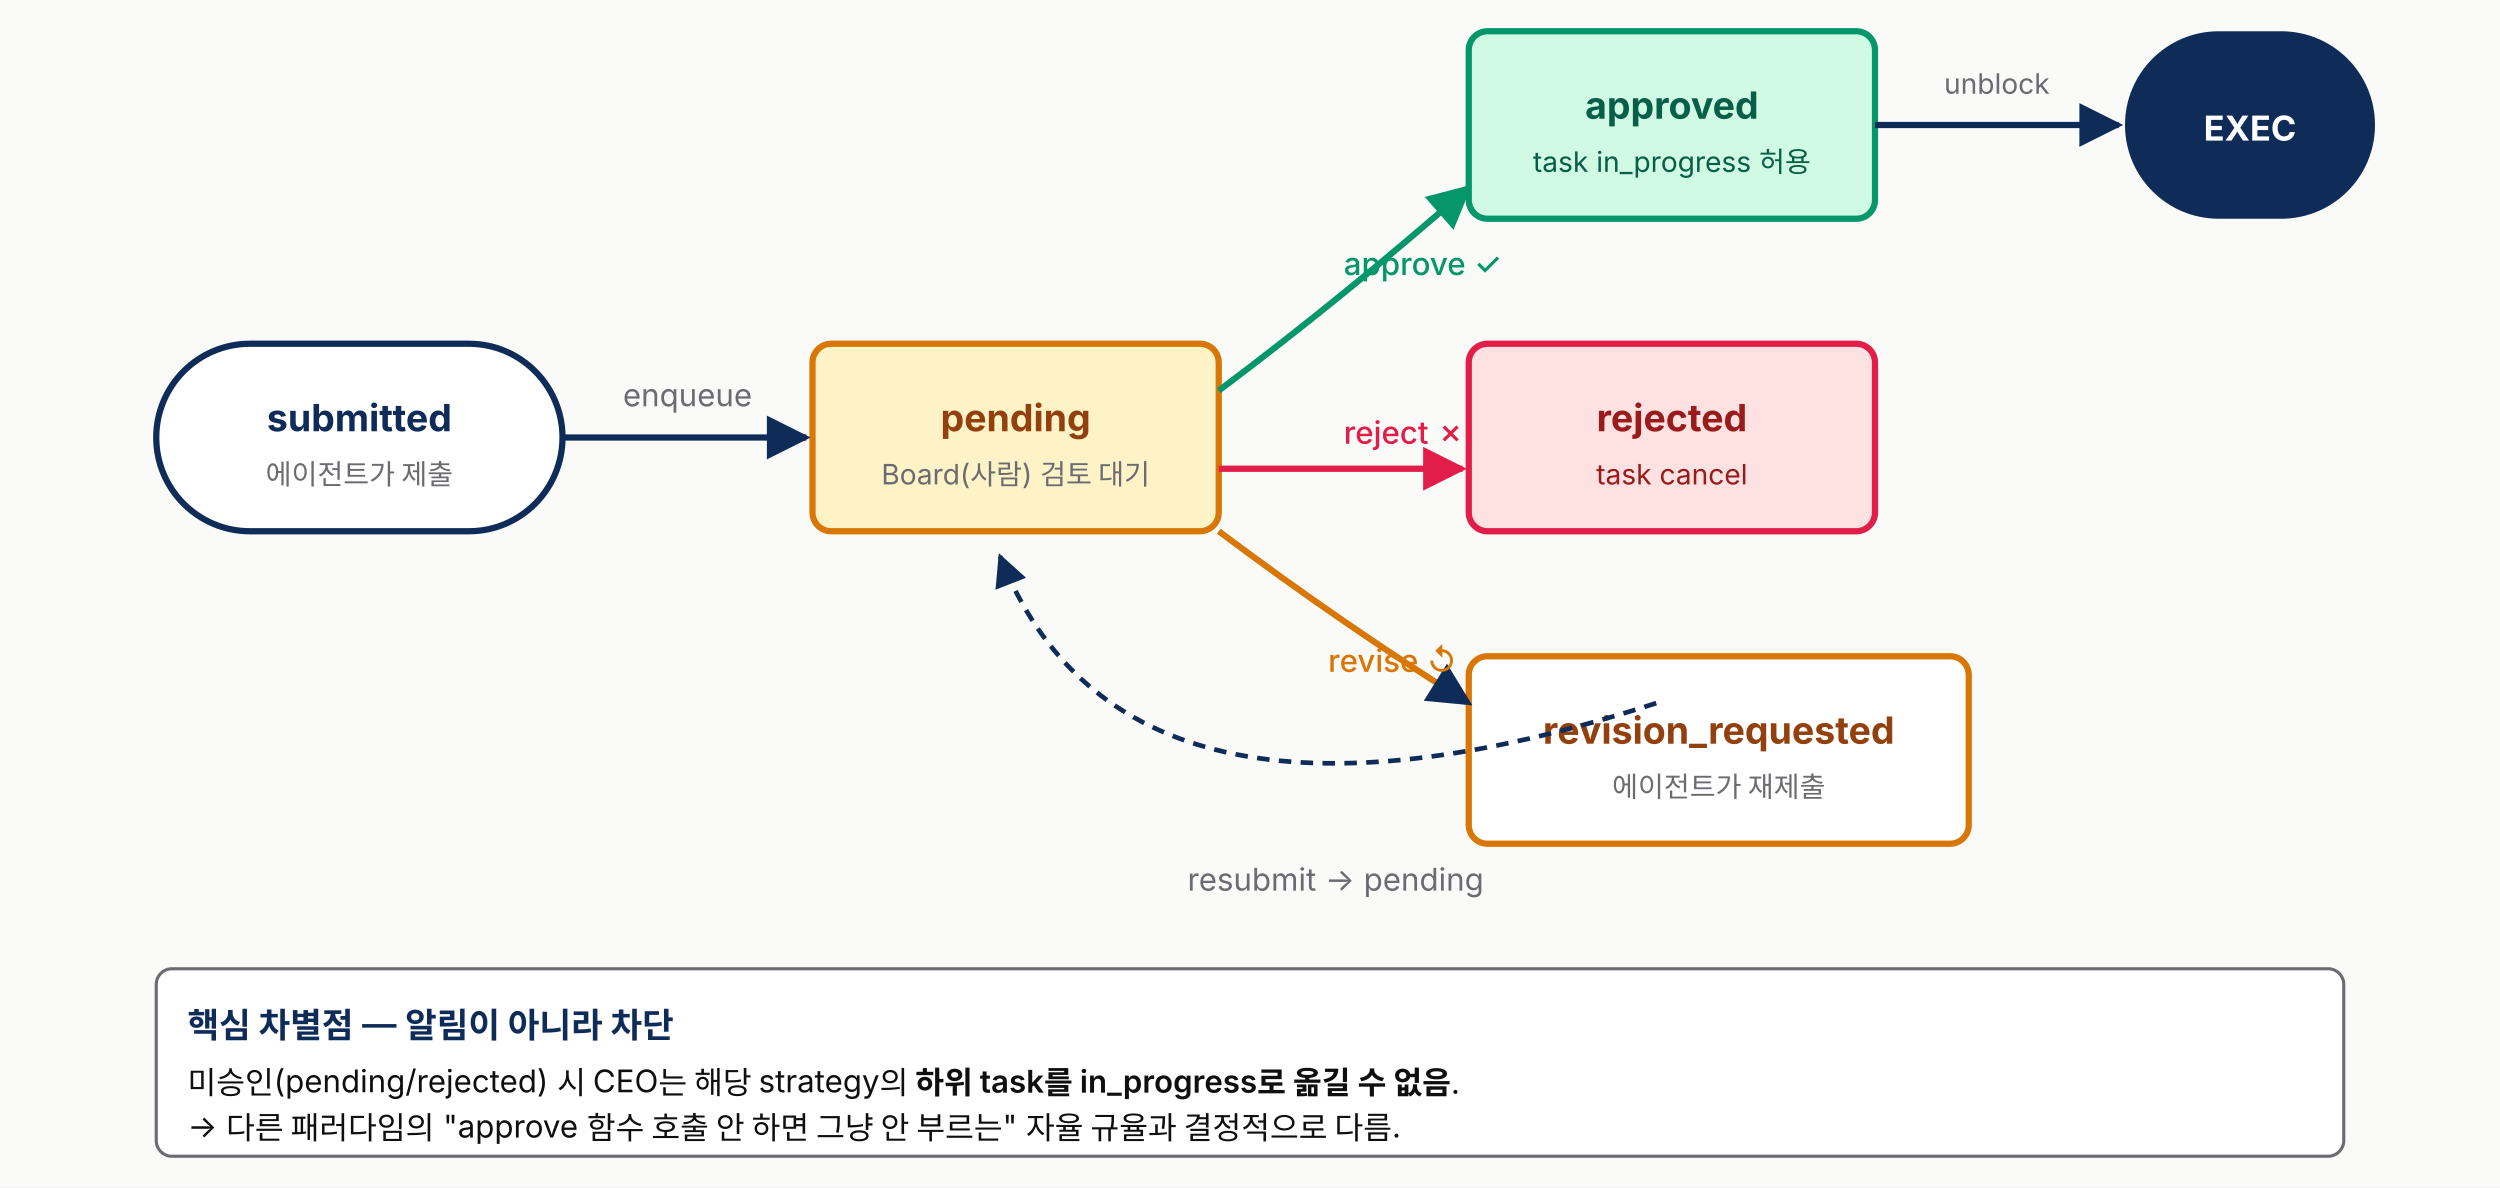
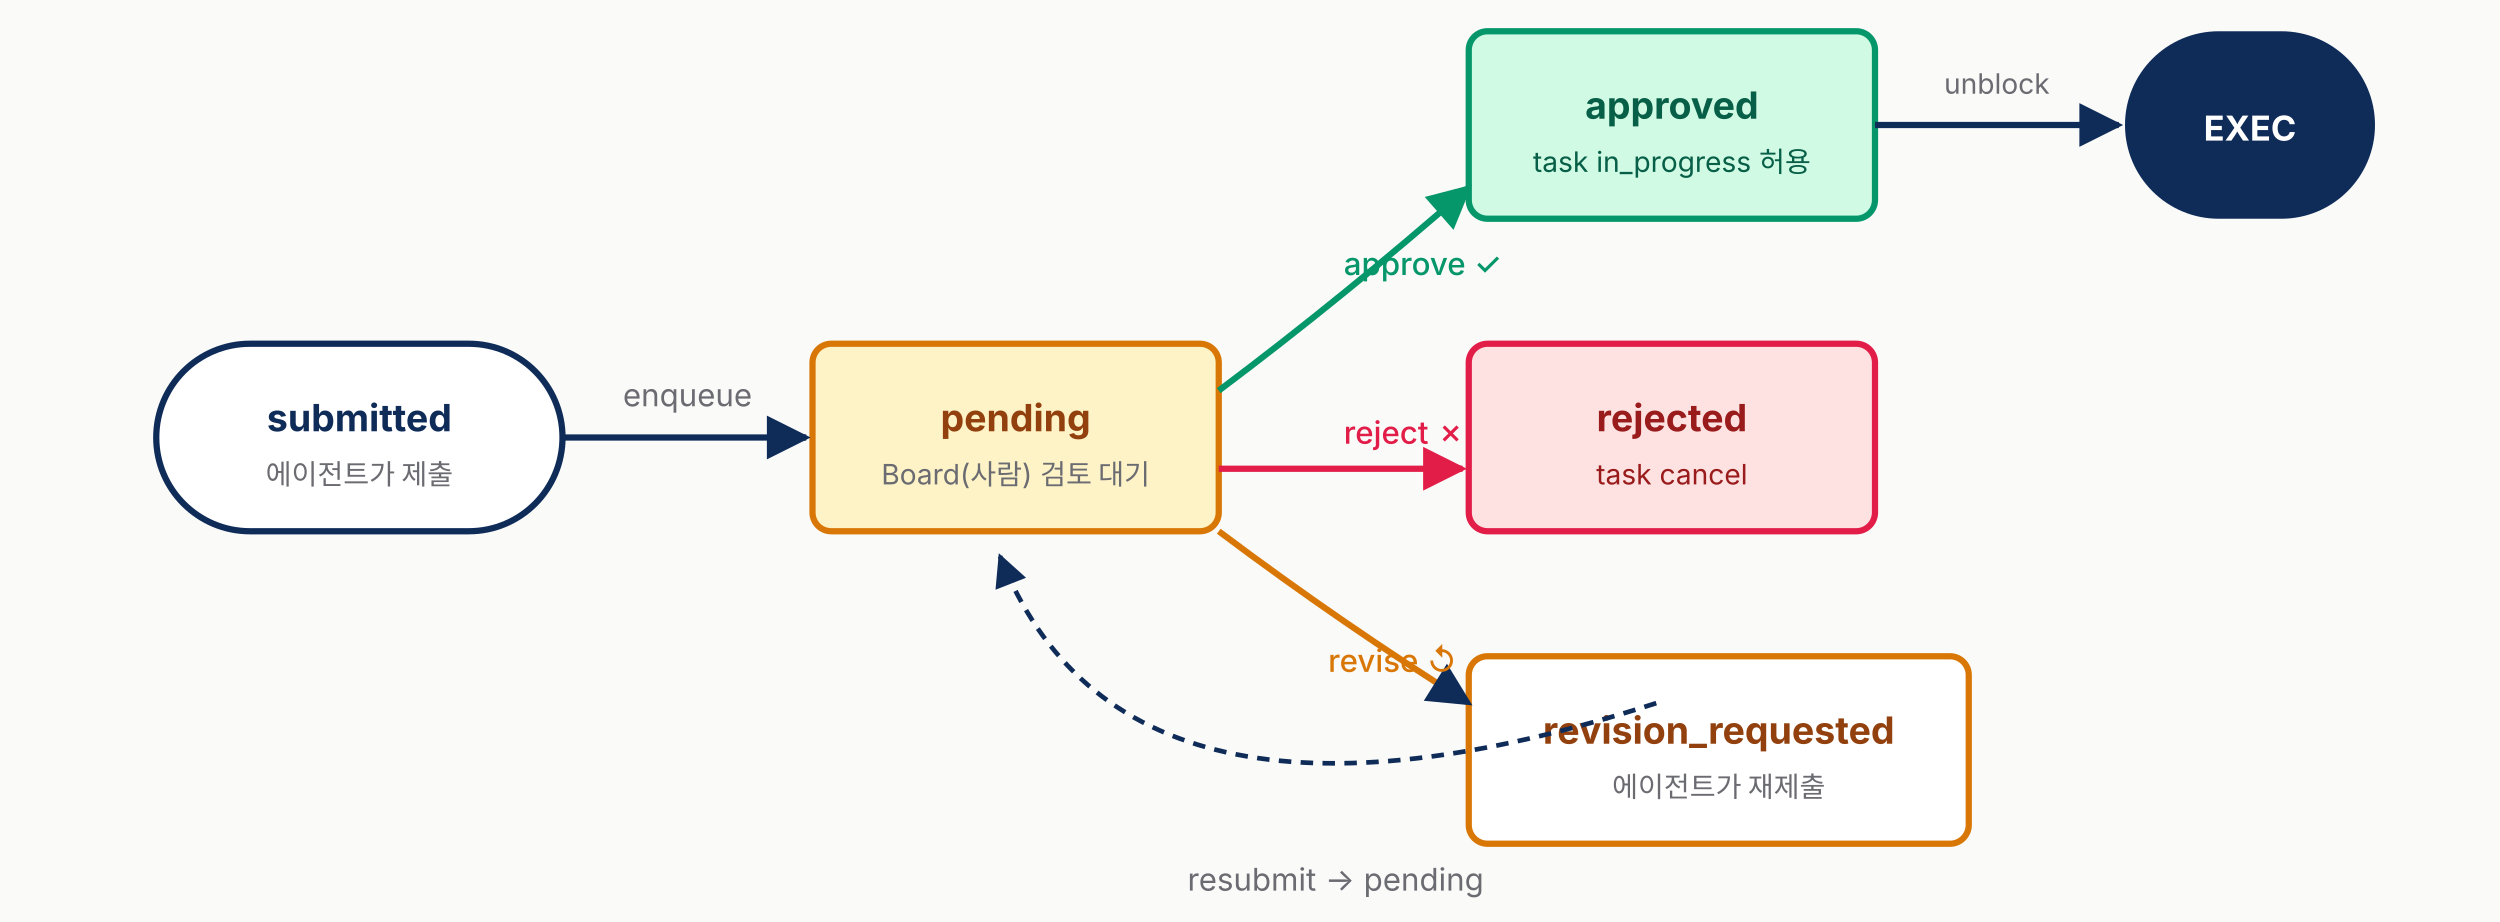
- <svg xmlns="http://www.w3.org/2000/svg" viewBox="0 70 800 380" font-family="-apple-system, 'Segoe UI', 'Noto Sans KR', sans-serif">
+ <svg xmlns="http://www.w3.org/2000/svg" viewBox="0 70 800 295" font-family="-apple-system, 'Segoe UI', 'Noto Sans KR', sans-serif">
  <defs>
    <marker id="arrow-st" viewBox="0 0 10 10" refX="9" refY="5" markerWidth="7" markerHeight="7" orient="auto">
      <path d="M0,0 L10,5 L0,10 z" fill="#0F2C59" />
    </marker>
    <marker id="arrow-st-pos" viewBox="0 0 10 10" refX="9" refY="5" markerWidth="7" markerHeight="7" orient="auto">
      <path d="M0,0 L10,5 L0,10 z" fill="#059669" />
    </marker>
    <marker id="arrow-st-neg" viewBox="0 0 10 10" refX="9" refY="5" markerWidth="7" markerHeight="7" orient="auto">
      <path d="M0,0 L10,5 L0,10 z" fill="#E11D48" />
    </marker>
  </defs>
-   <rect x="0" y="70" width="800" height="380" fill="#FAFAF9" />
+   <rect x="0" y="70" width="800" height="295" fill="#FAFAF9" />
  <g>
    <rect x="50" y="180" width="130" height="60" rx="30" fill="#FFFFFF" stroke="#0F2C59" stroke-width="2" />
    <text x="115" y="208" font-size="12" font-weight="700" text-anchor="middle" fill="#0F2C59">submitted</text>
    <text x="115" y="225" font-size="9" text-anchor="middle" fill="#6B6B72">에이전트가 제출</text>
  </g>
  <g>
    <rect x="260" y="180" width="130" height="60" rx="6" fill="#FEF3C7" stroke="#D97706" stroke-width="2" />
    <text x="325" y="208" font-size="12" font-weight="700" text-anchor="middle" fill="#92400E">pending</text>
    <text x="325" y="225" font-size="9" text-anchor="middle" fill="#6B6B72">Board(사람) 검토 대기</text>
  </g>
  <g>
    <rect x="470" y="80" width="130" height="60" rx="6" fill="#D1FAE5" stroke="#059669" stroke-width="2" />
    <text x="535" y="108" font-size="12" font-weight="700" text-anchor="middle" fill="#065F46">approved</text>
    <text x="535" y="125" font-size="9" text-anchor="middle" fill="#065F46">task in_progress 허용</text>
  </g>
  <g>
    <rect x="470" y="180" width="130" height="60" rx="6" fill="#FEE2E2" stroke="#E11D48" stroke-width="2" />
    <text x="535" y="208" font-size="12" font-weight="700" text-anchor="middle" fill="#991B1B">rejected</text>
    <text x="535" y="225" font-size="9" text-anchor="middle" fill="#991B1B">task cancel</text>
  </g>
  <g>
    <rect x="470" y="280" width="160" height="60" rx="6" fill="#FFFFFF" stroke="#D97706" stroke-width="2" />
    <text x="550" y="308" font-size="12" font-weight="700" text-anchor="middle" fill="#92400E">revision_requested</text>
    <text x="550" y="325" font-size="9" text-anchor="middle" fill="#6B6B72">에이전트가 재제출</text>
  </g>
  <g>
    <rect x="680" y="80" width="80" height="60" rx="30" fill="#0F2C59" />
    <text x="720" y="115" font-size="11" font-weight="700" text-anchor="middle" fill="#FFFFFF">EXEC</text>
  </g>
  <line x1="180" y1="210" x2="258" y2="210" stroke="#0F2C59" stroke-width="2" marker-end="url(#arrow-st)" />
  <text x="220" y="200" font-size="10" text-anchor="middle" fill="#6B6B72">enqueue</text>
  <path d="M 390 195 Q 430 165 470 130" fill="none" stroke="#059669" stroke-width="2" marker-end="url(#arrow-st-pos)" />
  <text x="430" y="158" font-size="10" font-weight="500" fill="#059669">approve ✓</text>
  <line x1="390" y1="220" x2="468" y2="220" stroke="#E11D48" stroke-width="2" marker-end="url(#arrow-st-neg)" />
  <text x="430" y="212" font-size="10" font-weight="500" fill="#E11D48">reject ✗</text>
  <path d="M 390 240 Q 430 270 470 295" fill="none" stroke="#D97706" stroke-width="2" marker-end="url(#arrow-st)" />
  <text x="425" y="285" font-size="10" font-weight="500" fill="#D97706">revise ↺</text>
  <path d="M 530 295 Q 360 350 320 248" fill="none" stroke="#0F2C59" stroke-width="1.5" marker-end="url(#arrow-st)" stroke-dasharray="4 3" />
  <text x="380" y="355" font-size="10" fill="#6B6B72">resubmit → pending</text>
  <line x1="600" y1="110" x2="678" y2="110" stroke="#0F2C59" stroke-width="2" marker-end="url(#arrow-st)" />
  <text x="639" y="100" font-size="9" text-anchor="middle" fill="#6B6B72">unblock</text>
-   <g>
-     <rect x="50" y="380" width="700" height="60" rx="5" fill="#FFFFFF" stroke="#6B6B72" stroke-width="1" />
-     <text x="60" y="402" font-size="11" font-weight="600" fill="#0F2C59">핵심 차별점 — 알림이 아니라 차단</text>
-     <text x="60" y="420" font-size="10" fill="#0F0F10">미승인(pending/rejected) 시 CEO는 해당 strategy의 <tspan font-weight="600">하위 task를 in_progress로 옮길 수 없음</tspan>.</text>
-     <text x="60" y="434" font-size="10" fill="#0F0F10">→ 다른 패러다임의 "approve 함수 호출 안 하면 그냥 안 부르는" 자율 규율과 결정적으로 다름.</text>
-   </g>
</svg>
